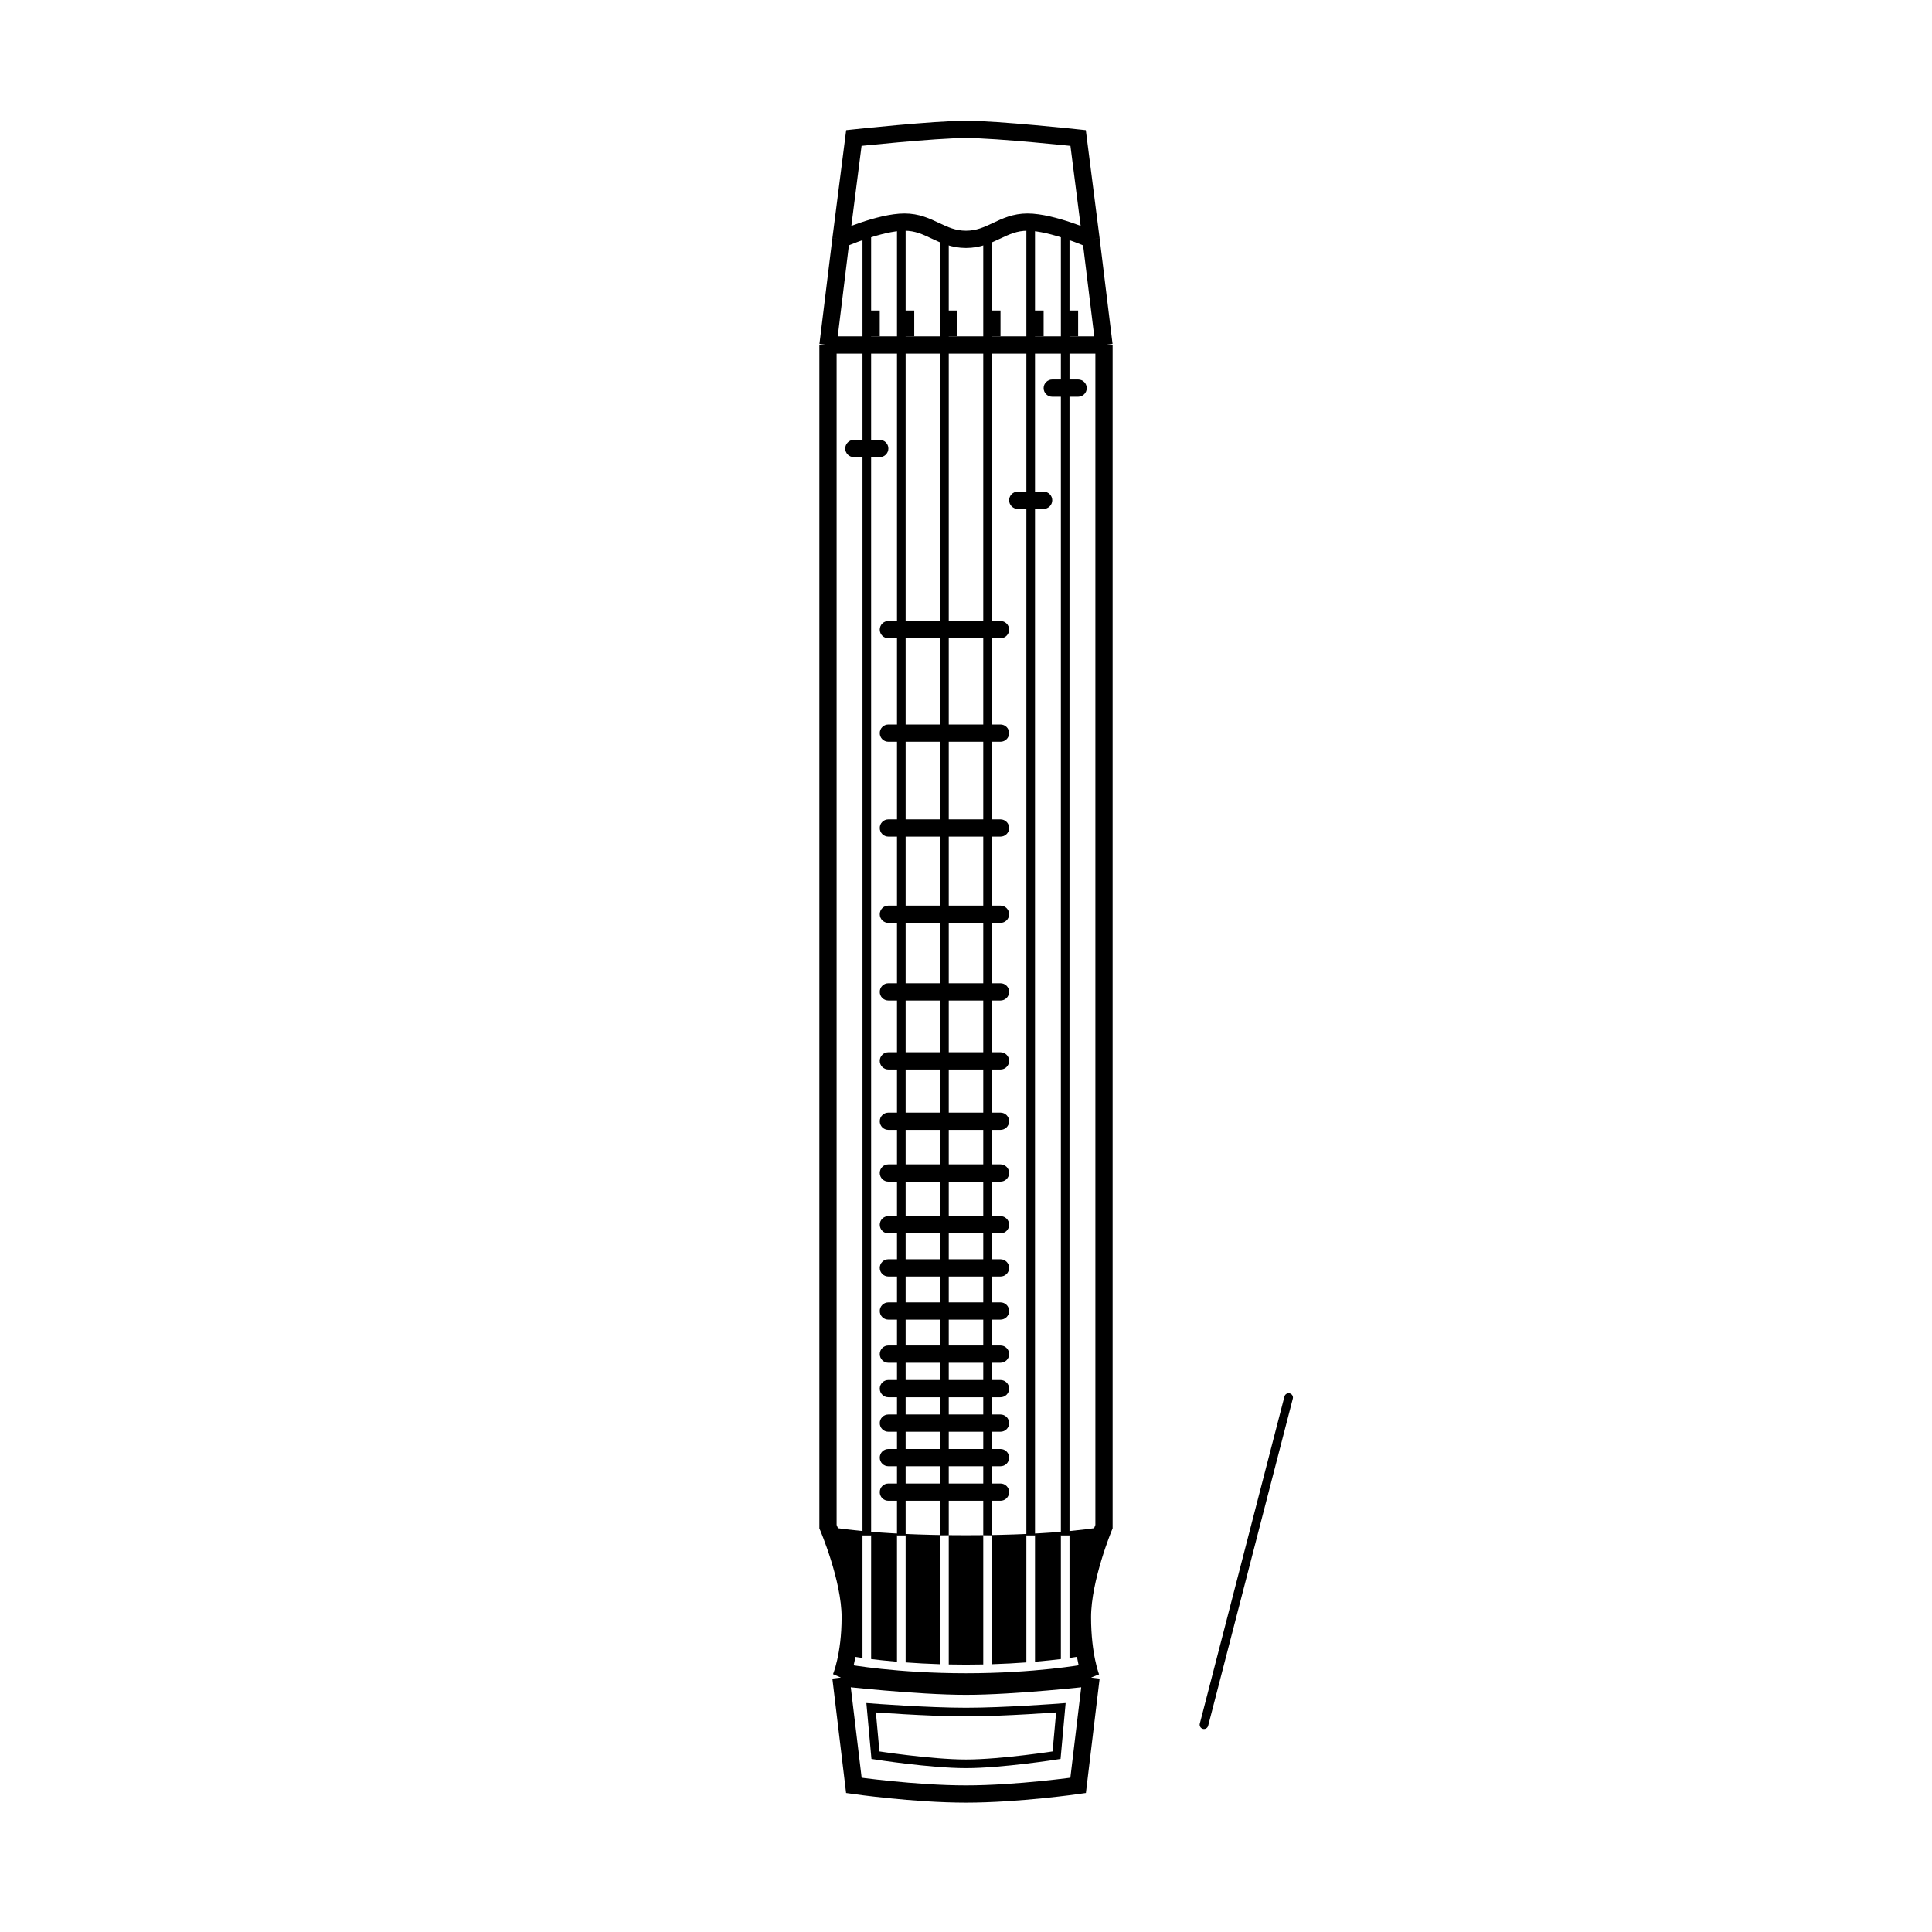
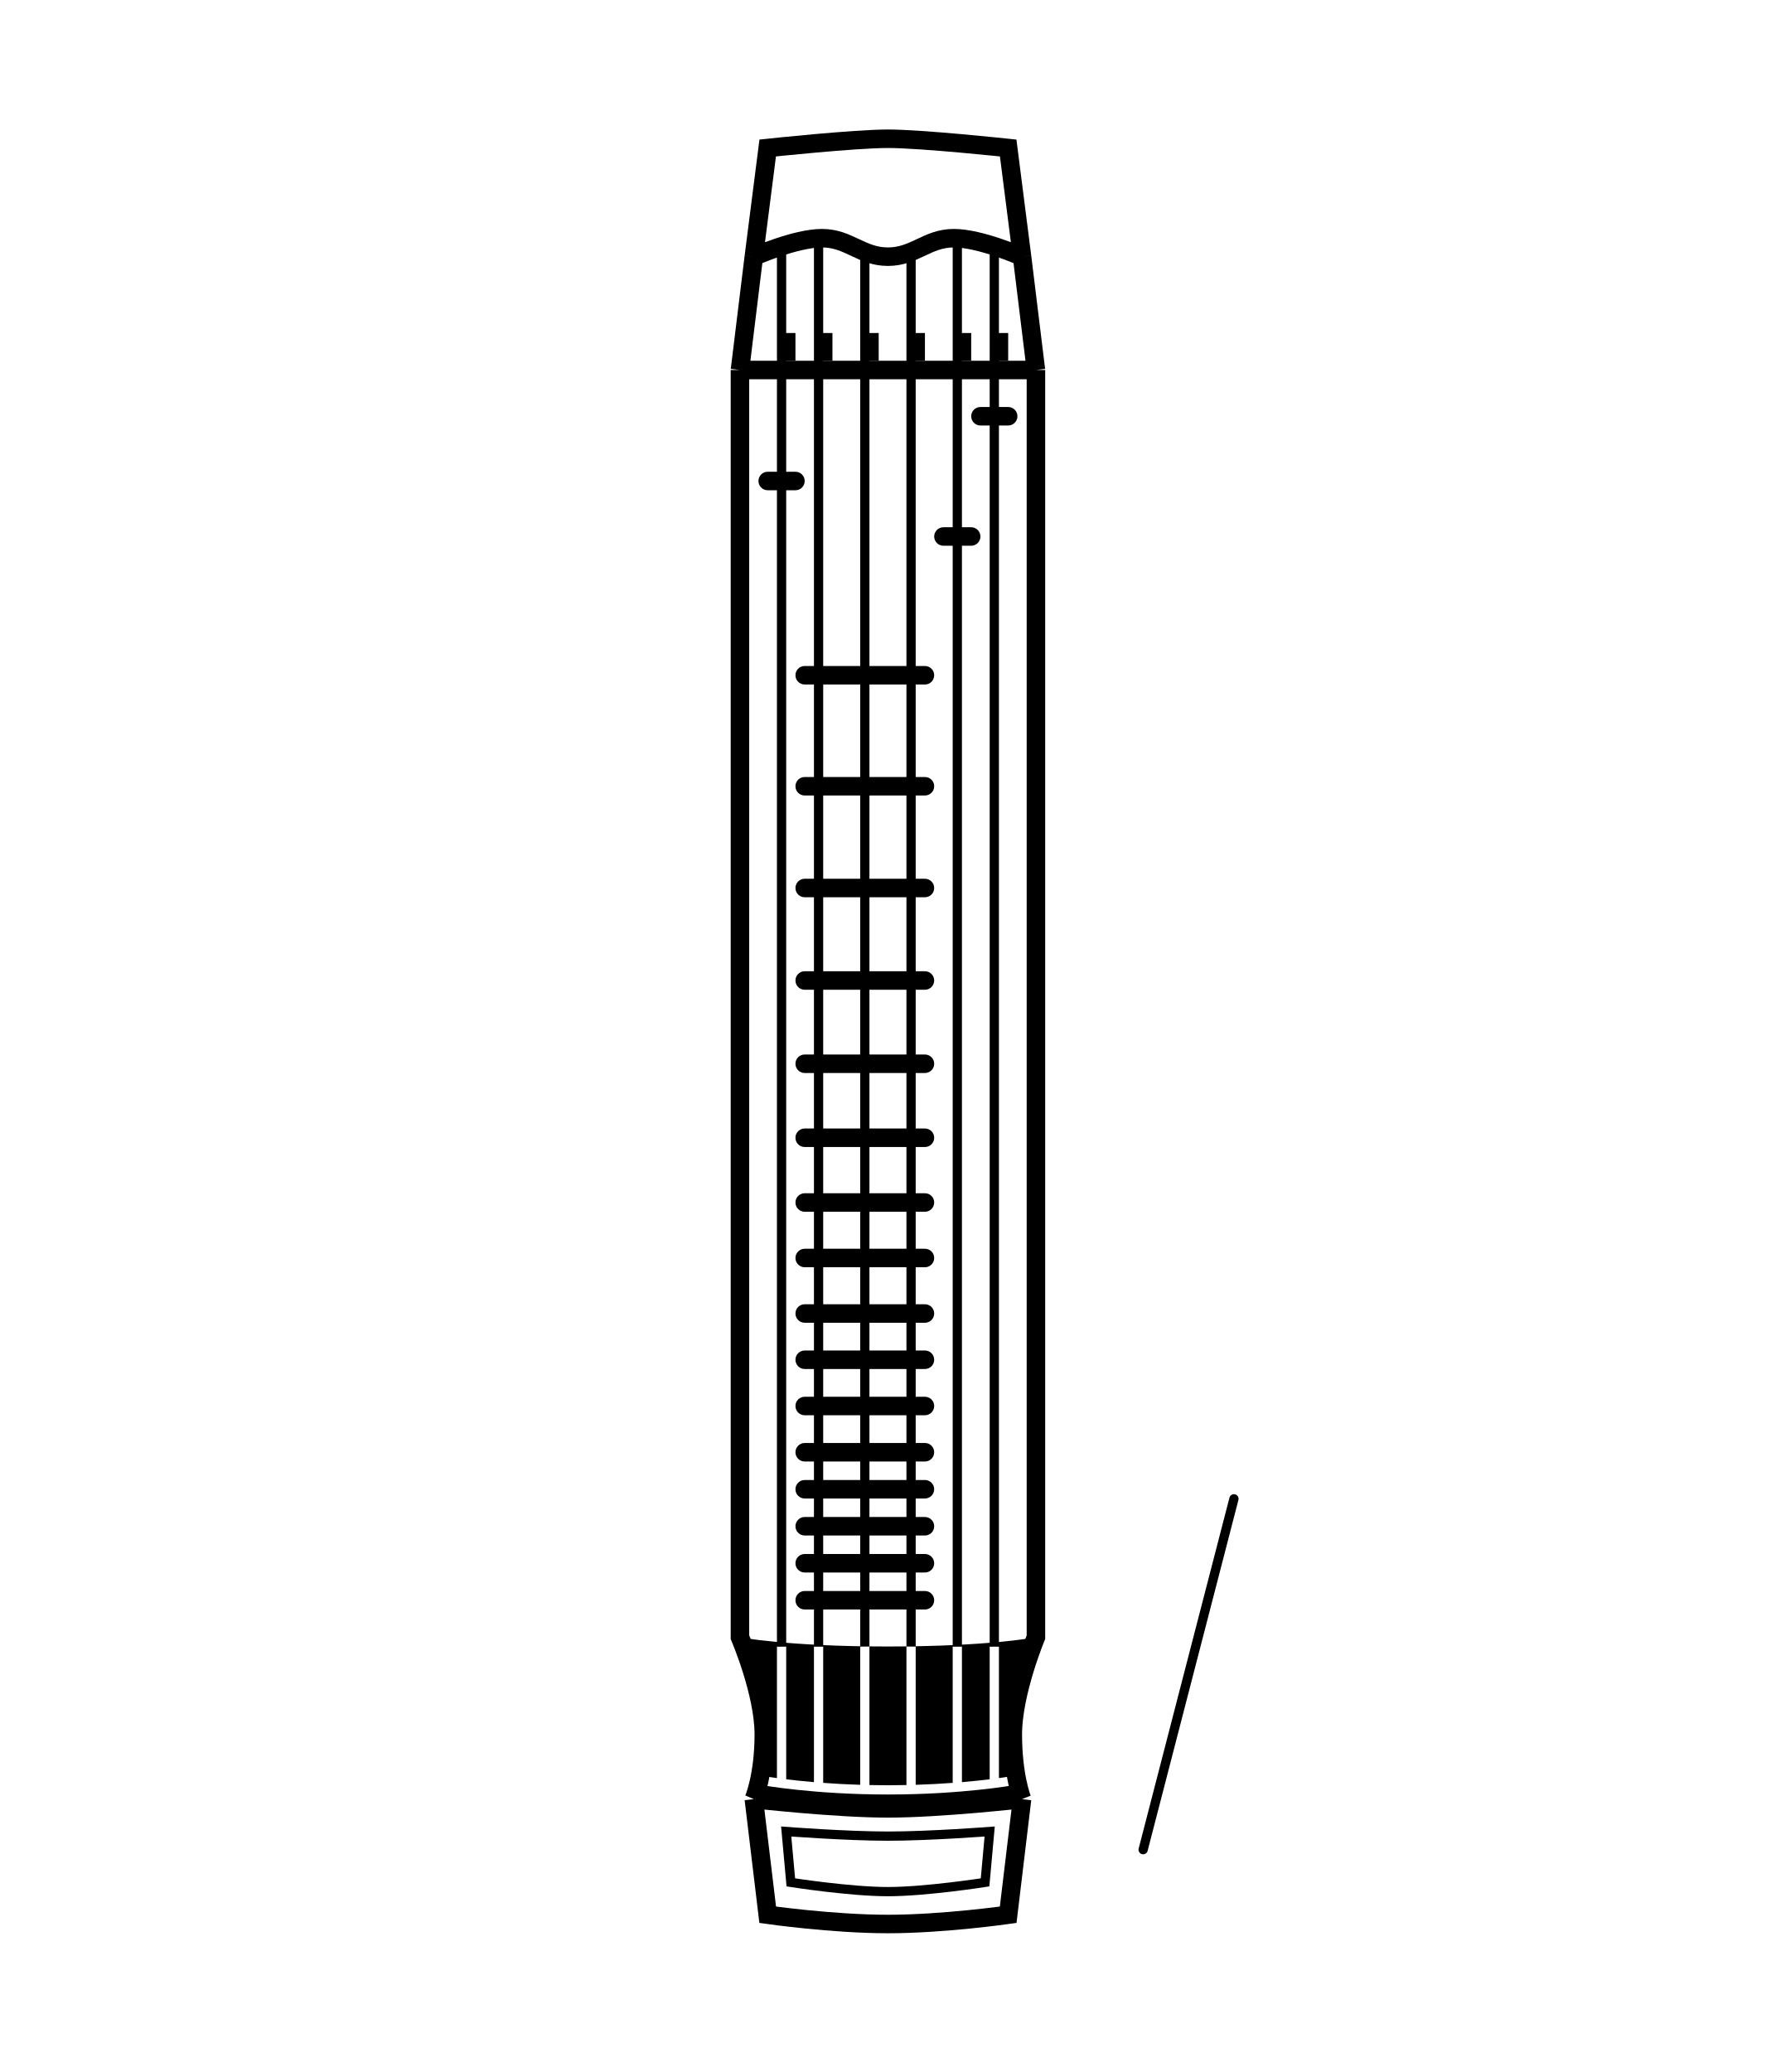
- <svg xmlns="http://www.w3.org/2000/svg" width="224" height="224" viewBox="0 0 224 224" fill="none">
-   <path d="M126.5 194.5L125 207C125 207 118 208 112 208C106 208 99 207 99 207L97.5 194.5M126.5 194.5C126.5 194.5 125.5 192 125.5 187.5C125.5 183 128 177 128 177V40M126.5 194.5C126.5 194.5 117.676 195.5 112 195.5C106.324 195.5 97.5 194.5 97.5 194.5M128 40H112H96M128 40L126.5 27.75M96 40V177C96 177 98.579 183 98.579 187.5C98.579 192 97.5 194.5 97.5 194.5M96 40L97.5 27.75M97.5 27.75L99 16C99 16 108.343 15 112 15C115.657 15 125 16 125 16L126.5 27.75M97.5 27.75C97.5 27.75 101.985 25.75 104.875 25.75C107.765 25.75 109.11 27.75 112 27.75C114.89 27.75 116.235 25.75 119.125 25.75C122.015 25.75 126.5 27.75 126.5 27.75" stroke="black" stroke-width="2" />
-   <path fill-rule="evenodd" clip-rule="evenodd" d="M149.533 161.551C149.8 161.62 149.961 161.893 149.892 162.16L140.076 200.09C140.007 200.358 139.734 200.518 139.467 200.449C139.199 200.38 139.039 200.107 139.108 199.84L148.924 161.909C148.993 161.642 149.266 161.481 149.533 161.551Z" fill="black" />
-   <path d="M122.5 203.5L123 198C123 198 116.508 198.5 112 198.5C107.492 198.5 101 198 101 198L101.5 203.5C101.5 203.5 107.881 204.5 112 204.5C116.119 204.5 122.5 203.5 122.5 203.5Z" stroke="black" />
-   <path fill-rule="evenodd" clip-rule="evenodd" d="M126.5 194.5C126.5 194.5 125.5 192 125.5 187.5C125.5 183 128 177 128 177C128 177 123 178 112 178C101 178 96 177 96 177C96 177 98.579 183 98.579 187.5C98.579 192 97.5 194.5 97.5 194.5C97.5 194.5 106.324 195.5 112 195.5C117.676 195.5 126.5 194.5 126.5 194.5ZM100 178V192.225C99.839 192.202 99.691 192.181 99.557 192.162C99.24 192.115 98.996 192.076 98.833 192.05C98.752 192.036 98.69 192.026 98.649 192.019L98.603 192.011L98.593 192.009L98.59 192.008L98.589 192.008L98.589 192.008L98.5 192.5C98.411 192.992 98.411 192.992 98.411 192.992L98.411 192.992L98.412 192.992L98.416 192.993L98.429 192.995L98.478 193.004C98.522 193.011 98.586 193.022 98.671 193.036C98.84 193.064 99.089 193.104 99.412 193.151C100.059 193.246 101.003 193.371 102.198 193.497C104.587 193.749 107.98 194 112 194C116.02 194 119.413 193.749 121.802 193.497C122.997 193.371 123.941 193.246 124.588 193.151C124.911 193.104 125.16 193.064 125.329 193.036C125.414 193.022 125.478 193.011 125.522 193.004L125.571 192.995L125.584 192.993L125.588 192.992L125.589 192.992L125.589 192.992C125.589 192.992 125.589 192.992 125.5 192.5L125.411 192.008L125.411 192.008L125.41 192.008L125.408 192.009L125.397 192.011L125.351 192.019C125.31 192.026 125.248 192.036 125.167 192.05C125.004 192.076 124.76 192.115 124.443 192.162C124.309 192.181 124.161 192.202 124 192.225V178H123V192.355C122.608 192.403 122.173 192.453 121.698 192.503C121.179 192.557 120.611 192.612 120 192.664V178H119V192.743C117.799 192.832 116.458 192.907 115 192.953V178H114V192.979C113.353 192.993 112.686 193 112 193C111.314 193 110.647 192.993 110 192.979V178H109V192.953C107.542 192.907 106.201 192.832 105 192.743V178H104V192.664C103.389 192.612 102.821 192.557 102.302 192.503C101.827 192.453 101.392 192.403 101 192.355V178H100Z" fill="black" />
-   <path fill-rule="evenodd" clip-rule="evenodd" d="M120 25.5C120 25.224 119.776 25 119.5 25C119.224 25 119 25.224 119 25.5V36V39V57H118C117.448 57 117 57.448 117 58C117 58.552 117.448 59 118 59H119V178H120V59H121C121.552 59 122 58.552 122 58C122 57.448 121.552 57 121 57H120V39H121V36H120V25.5ZM100.5 26C100.776 26 101 26.224 101 26.5V36H102V39H101V51H102C102.552 51 103 51.448 103 52C103 52.552 102.552 53 102 53H101V178H100V53H99C98.448 53 98 52.552 98 52C98 51.448 98.448 51 99 51H100V39V36V26.5C100 26.224 100.224 26 100.5 26ZM122 44C121.448 44 121 44.448 121 45C121 45.552 121.448 46 122 46H123V178H124V46H125C125.552 46 126 45.552 126 45C126 44.448 125.552 44 125 44H124V39H125V36H124V26.5C124 26.224 123.776 26 123.5 26C123.224 26 123 26.224 123 26.5V36V39V44H122ZM104.5 25C104.776 25 105 25.224 105 25.5V36H106V39H105V72H109V39V36V27C109 26.724 109.224 26.5 109.5 26.5C109.776 26.5 110 26.724 110 27V36H111V39H110V72H114V39V36V27C114 26.724 114.224 26.5 114.5 26.5C114.776 26.5 115 26.724 115 27V36H116V39H115V72H116C116.552 72 117 72.448 117 73C117 73.552 116.552 74 116 74H115V84H116C116.552 84 117 84.448 117 85C117 85.552 116.552 86 116 86H115V95H116C116.552 95 117 95.448 117 96C117 96.552 116.552 97 116 97H115V105H116C116.552 105 117 105.448 117 106C117 106.552 116.552 107 116 107H115V114H116C116.552 114 117 114.448 117 115C117 115.552 116.552 116 116 116H115V122H116C116.552 122 117 122.448 117 123C117 123.552 116.552 124 116 124H115V129H116C116.552 129 117 129.448 117 130C117 130.552 116.552 131 116 131H115V135H116C116.552 135 117 135.448 117 136C117 136.552 116.552 137 116 137H115V141H116C116.552 141 117 141.448 117 142C117 142.552 116.552 143 116 143H115V146H116C116.552 146 117 146.448 117 147C117 147.552 116.552 148 116 148H115V151H116C116.552 151 117 151.448 117 152C117 152.552 116.552 153 116 153H115V156H116C116.552 156 117 156.448 117 157C117 157.552 116.552 158 116 158H115V160H116C116.552 160 117 160.448 117 161C117 161.552 116.552 162 116 162H115V164H116C116.552 164 117 164.448 117 165C117 165.552 116.552 166 116 166H115V168H116C116.552 168 117 168.448 117 169C117 169.552 116.552 170 116 170H115V172H116C116.552 172 117 172.448 117 173C117 173.552 116.552 174 116 174H115V178H114V174H110V178H109V174H105V178H104V174H103C102.448 174 102 173.552 102 173C102 172.448 102.448 172 103 172H104V170H103C102.448 170 102 169.552 102 169C102 168.448 102.448 168 103 168H104V166H103C102.448 166 102 165.552 102 165C102 164.448 102.448 164 103 164H104V162H103C102.448 162 102 161.552 102 161C102 160.448 102.448 160 103 160H104V158H103C102.448 158 102 157.552 102 157C102 156.448 102.448 156 103 156H104V153H103C102.448 153 102 152.552 102 152C102 151.448 102.448 151 103 151H104V148H103C102.448 148 102 147.552 102 147C102 146.448 102.448 146 103 146H104V143H103C102.448 143 102 142.552 102 142C102 141.448 102.448 141 103 141H104V137H103C102.448 137 102 136.552 102 136C102 135.448 102.448 135 103 135H104V131H103C102.448 131 102 130.552 102 130C102 129.448 102.448 129 103 129H104V124H103C102.448 124 102 123.552 102 123C102 122.448 102.448 122 103 122H104V116H103C102.448 116 102 115.552 102 115C102 114.448 102.448 114 103 114H104V107H103C102.448 107 102 106.552 102 106C102 105.448 102.448 105 103 105H104V97H103C102.448 97 102 96.552 102 96C102 95.448 102.448 95 103 95H104V86H103C102.448 86 102 85.552 102 85C102 84.448 102.448 84 103 84H104V74H103C102.448 74 102 73.552 102 73C102 72.448 102.448 72 103 72H104V39V36V25.5C104 25.224 104.224 25 104.5 25ZM105 172H109V170H105V172ZM110 172H114V170H110V172ZM114 166V168H110V166H114ZM109 166V168H105V166H109ZM105 164H109V162H105V164ZM110 164H114V162H110V164ZM114 158V160H110V158H114ZM109 158V160H105V158H109ZM105 156H109V153H105V156ZM110 156H114V153H110V156ZM114 148V151H110V148H114ZM109 148V151H105V148H109ZM105 146H109V143H105V146ZM110 146H114V143H110V146ZM114 137V141H110V137H114ZM109 137V141H105V137H109ZM105 135H109V131H105V135ZM110 135H114V131H110V135ZM114 124V129H110V124H114ZM109 124V129H105V124H109ZM105 122H109V116H105V122ZM110 122H114V116H110V122ZM114 107V114H110V107H114ZM109 107V114H105V107H109ZM105 105H109V97H105V105ZM110 105H114V97H110V105ZM114 86V95H110V86H114ZM109 86V95H105V86H109ZM105 84H109V74H105V84ZM110 84H114V74H110V84Z" fill="black" />
+ <svg xmlns="http://www.w3.org/2000/svg" width="192" height="224" viewBox="0 0 192 224" fill="none">
+   <path d="M110.5 194.5L109 207C109 207 102 208 96 208C90 208 83 207 83 207L81.5 194.5M110.5 194.5C110.5 194.5 109.5 192 109.5 187.5C109.5 183 112 177 112 177V40M110.5 194.5C110.5 194.5 101.676 195.5 96 195.5C90.324 195.5 81.5 194.5 81.5 194.5M112 40H96H80M112 40L110.5 27.75M80 40V177C80 177 82.579 183 82.579 187.5C82.579 192 81.5 194.5 81.5 194.5M80 40L81.5 27.75M81.5 27.75L83 16C83 16 92.343 15 96 15C99.657 15 109 16 109 16L110.5 27.75M81.5 27.75C81.5 27.75 85.985 25.75 88.875 25.75C91.765 25.75 93.11 27.75 96 27.75C98.89 27.75 100.235 25.75 103.125 25.75C106.015 25.75 110.5 27.75 110.5 27.75" stroke="black" stroke-width="2" />
+   <path fill-rule="evenodd" clip-rule="evenodd" d="M133.533 161.551C133.8 161.62 133.961 161.893 133.892 162.16L124.076 200.09C124.007 200.358 123.734 200.518 123.467 200.449C123.199 200.38 123.039 200.107 123.108 199.84L132.924 161.909C132.993 161.642 133.266 161.481 133.533 161.551Z" fill="black" />
+   <path d="M106.5 203.5L107 198C107 198 100.508 198.5 96 198.5C91.492 198.5 85 198 85 198L85.5 203.5C85.5 203.5 91.881 204.5 96 204.5C100.119 204.5 106.5 203.5 106.5 203.5Z" stroke="black" />
+   <path fill-rule="evenodd" clip-rule="evenodd" d="M110.5 194.5C110.5 194.5 109.5 192 109.5 187.5C109.5 183 112 177 112 177C112 177 107 178 96 178C85 178 80 177 80 177C80 177 82.579 183 82.579 187.5C82.579 192 81.5 194.5 81.5 194.5C81.5 194.5 90.324 195.5 96 195.5C101.676 195.5 110.5 194.5 110.5 194.5ZM84 178V192.225C83.839 192.202 83.691 192.181 83.557 192.162C83.24 192.115 82.996 192.076 82.833 192.05C82.752 192.036 82.69 192.026 82.649 192.019L82.603 192.011L82.593 192.009L82.59 192.008L82.589 192.008L82.589 192.008L82.5 192.5C82.411 192.992 82.411 192.992 82.411 192.992L82.411 192.992L82.412 192.992L82.416 192.993L82.429 192.995L82.478 193.004C82.522 193.011 82.586 193.022 82.671 193.036C82.84 193.064 83.089 193.104 83.412 193.151C84.059 193.246 85.003 193.371 86.198 193.497C88.587 193.749 91.98 194 96 194C100.02 194 103.413 193.749 105.802 193.497C106.997 193.371 107.941 193.246 108.588 193.151C108.911 193.104 109.16 193.064 109.329 193.036C109.414 193.022 109.478 193.011 109.522 193.004L109.571 192.995L109.584 192.993L109.588 192.992L109.589 192.992L109.589 192.992C109.589 192.992 109.589 192.992 109.5 192.5L109.411 192.008L109.411 192.008L109.41 192.008L109.408 192.009L109.397 192.011L109.351 192.019C109.31 192.026 109.248 192.036 109.167 192.05C109.004 192.076 108.76 192.115 108.443 192.162C108.309 192.181 108.161 192.202 108 192.225V178H107V192.355C106.608 192.403 106.173 192.453 105.698 192.503C105.179 192.557 104.611 192.612 104 192.664V178H103V192.743C101.799 192.832 100.458 192.907 99 192.953V178H98V192.979C97.353 192.993 96.686 193 96 193C95.314 193 94.647 192.993 94 192.979V178H93V192.953C91.542 192.907 90.201 192.832 89 192.743V178H88V192.664C87.389 192.612 86.821 192.557 86.302 192.503C85.827 192.453 85.392 192.403 85 192.355V178H84Z" fill="black" />
+   <path fill-rule="evenodd" clip-rule="evenodd" d="M104 25.5C104 25.224 103.776 25 103.5 25C103.224 25 103 25.224 103 25.5V36V39V57H102C101.448 57 101 57.448 101 58C101 58.552 101.448 59 102 59H103V178H104V59H105C105.552 59 106 58.552 106 58C106 57.448 105.552 57 105 57H104V39H105V36H104V25.5ZM84.5 26C84.776 26 85 26.224 85 26.5V36H86V39H85V51H86C86.552 51 87 51.448 87 52C87 52.552 86.552 53 86 53H85V178H84V53H83C82.448 53 82 52.552 82 52C82 51.448 82.448 51 83 51H84V39V36V26.5C84 26.224 84.224 26 84.5 26ZM106 44C105.448 44 105 44.448 105 45C105 45.552 105.448 46 106 46H107V178H108V46H109C109.552 46 110 45.552 110 45C110 44.448 109.552 44 109 44H108V39H109V36H108V26.5C108 26.224 107.776 26 107.5 26C107.224 26 107 26.224 107 26.5V36V39V44H106ZM88.5 25C88.776 25 89 25.224 89 25.5V36H90V39H89V72H93V39V36V27C93 26.724 93.224 26.5 93.5 26.5C93.776 26.5 94 26.724 94 27V36H95V39H94V72H98V39V36V27C98 26.724 98.224 26.5 98.5 26.5C98.776 26.5 99 26.724 99 27V36H100V39H99V72H100C100.552 72 101 72.448 101 73C101 73.552 100.552 74 100 74H99V84H100C100.552 84 101 84.448 101 85C101 85.552 100.552 86 100 86H99V95H100C100.552 95 101 95.448 101 96C101 96.552 100.552 97 100 97H99V105H100C100.552 105 101 105.448 101 106C101 106.552 100.552 107 100 107H99V114H100C100.552 114 101 114.448 101 115C101 115.552 100.552 116 100 116H99V122H100C100.552 122 101 122.448 101 123C101 123.552 100.552 124 100 124H99V129H100C100.552 129 101 129.448 101 130C101 130.552 100.552 131 100 131H99V135H100C100.552 135 101 135.448 101 136C101 136.552 100.552 137 100 137H99V141H100C100.552 141 101 141.448 101 142C101 142.552 100.552 143 100 143H99V146H100C100.552 146 101 146.448 101 147C101 147.552 100.552 148 100 148H99V151H100C100.552 151 101 151.448 101 152C101 152.552 100.552 153 100 153H99V156H100C100.552 156 101 156.448 101 157C101 157.552 100.552 158 100 158H99V160H100C100.552 160 101 160.448 101 161C101 161.552 100.552 162 100 162H99V164H100C100.552 164 101 164.448 101 165C101 165.552 100.552 166 100 166H99V168H100C100.552 168 101 168.448 101 169C101 169.552 100.552 170 100 170H99V172H100C100.552 172 101 172.448 101 173C101 173.552 100.552 174 100 174H99V178H98V174H94V178H93V174H89V178H88V174H87C86.448 174 86 173.552 86 173C86 172.448 86.448 172 87 172H88V170H87C86.448 170 86 169.552 86 169C86 168.448 86.448 168 87 168H88V166H87C86.448 166 86 165.552 86 165C86 164.448 86.448 164 87 164H88V162H87C86.448 162 86 161.552 86 161C86 160.448 86.448 160 87 160H88V158H87C86.448 158 86 157.552 86 157C86 156.448 86.448 156 87 156H88V153H87C86.448 153 86 152.552 86 152C86 151.448 86.448 151 87 151H88V148H87C86.448 148 86 147.552 86 147C86 146.448 86.448 146 87 146H88V143H87C86.448 143 86 142.552 86 142C86 141.448 86.448 141 87 141H88V137H87C86.448 137 86 136.552 86 136C86 135.448 86.448 135 87 135H88V131H87C86.448 131 86 130.552 86 130C86 129.448 86.448 129 87 129H88V124H87C86.448 124 86 123.552 86 123C86 122.448 86.448 122 87 122H88V116H87C86.448 116 86 115.552 86 115C86 114.448 86.448 114 87 114H88V107H87C86.448 107 86 106.552 86 106C86 105.448 86.448 105 87 105H88V97H87C86.448 97 86 96.552 86 96C86 95.448 86.448 95 87 95H88V86H87C86.448 86 86 85.552 86 85C86 84.448 86.448 84 87 84H88V74H87C86.448 74 86 73.552 86 73C86 72.448 86.448 72 87 72H88V39V36V25.5C88 25.224 88.224 25 88.5 25ZM89 172H93V170H89V172ZM94 172H98V170H94V172ZM98 166V168H94V166H98ZM93 166V168H89V166H93ZM89 164H93V162H89V164ZM94 164H98V162H94V164ZM98 158V160H94V158H98ZM93 158V160H89V158H93ZM89 156H93V153H89V156ZM94 156H98V153H94V156ZM98 148V151H94V148H98ZM93 148V151H89V148H93ZM89 146H93V143H89V146ZM94 146H98V143H94V146ZM98 137V141H94V137H98ZM93 137V141H89V137H93ZM89 135H93V131H89V135ZM94 135H98V131H94V135ZM98 124V129H94V124H98ZM93 124V129H89V124H93ZM89 122H93V116H89V122ZM94 122H98V116H94V122ZM98 107V114H94V107H98ZM93 107V114H89V107H93ZM89 105H93V97H89V105ZM94 105H98V97H94V105ZM98 86V95H94V86H98ZM93 86V95H89V86H93ZM89 84H93V74H89V84ZM94 84H98V74H94V84Z" fill="black" />
</svg>
